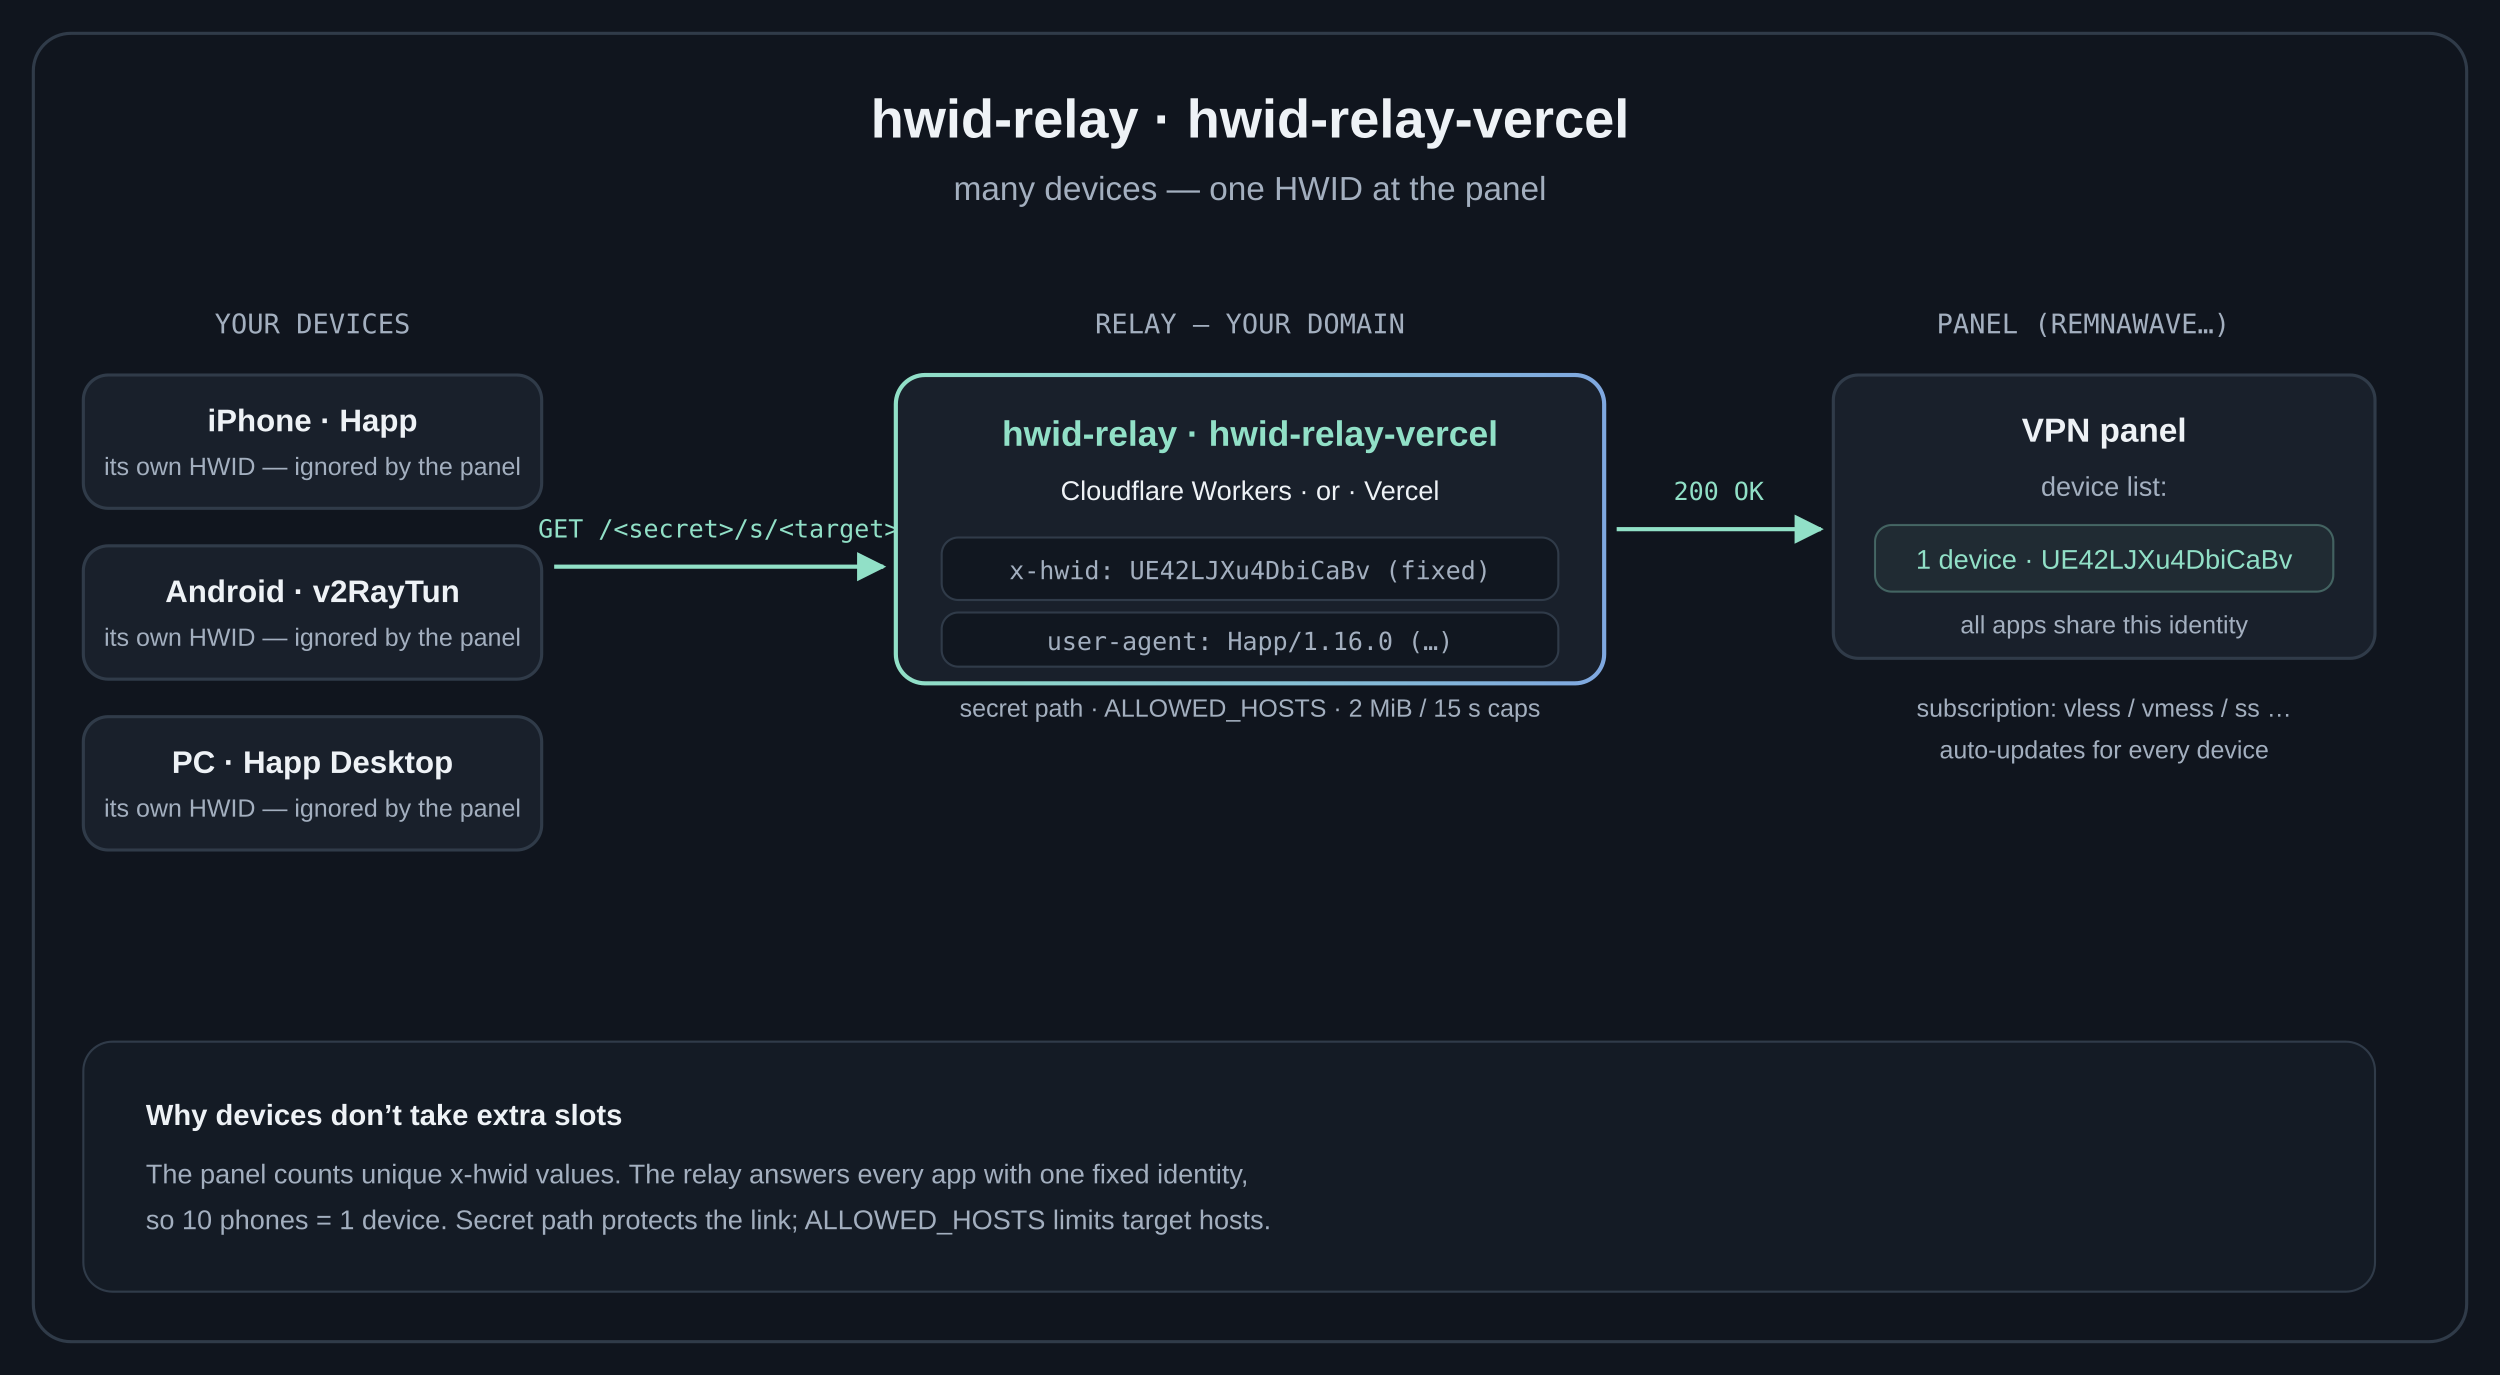
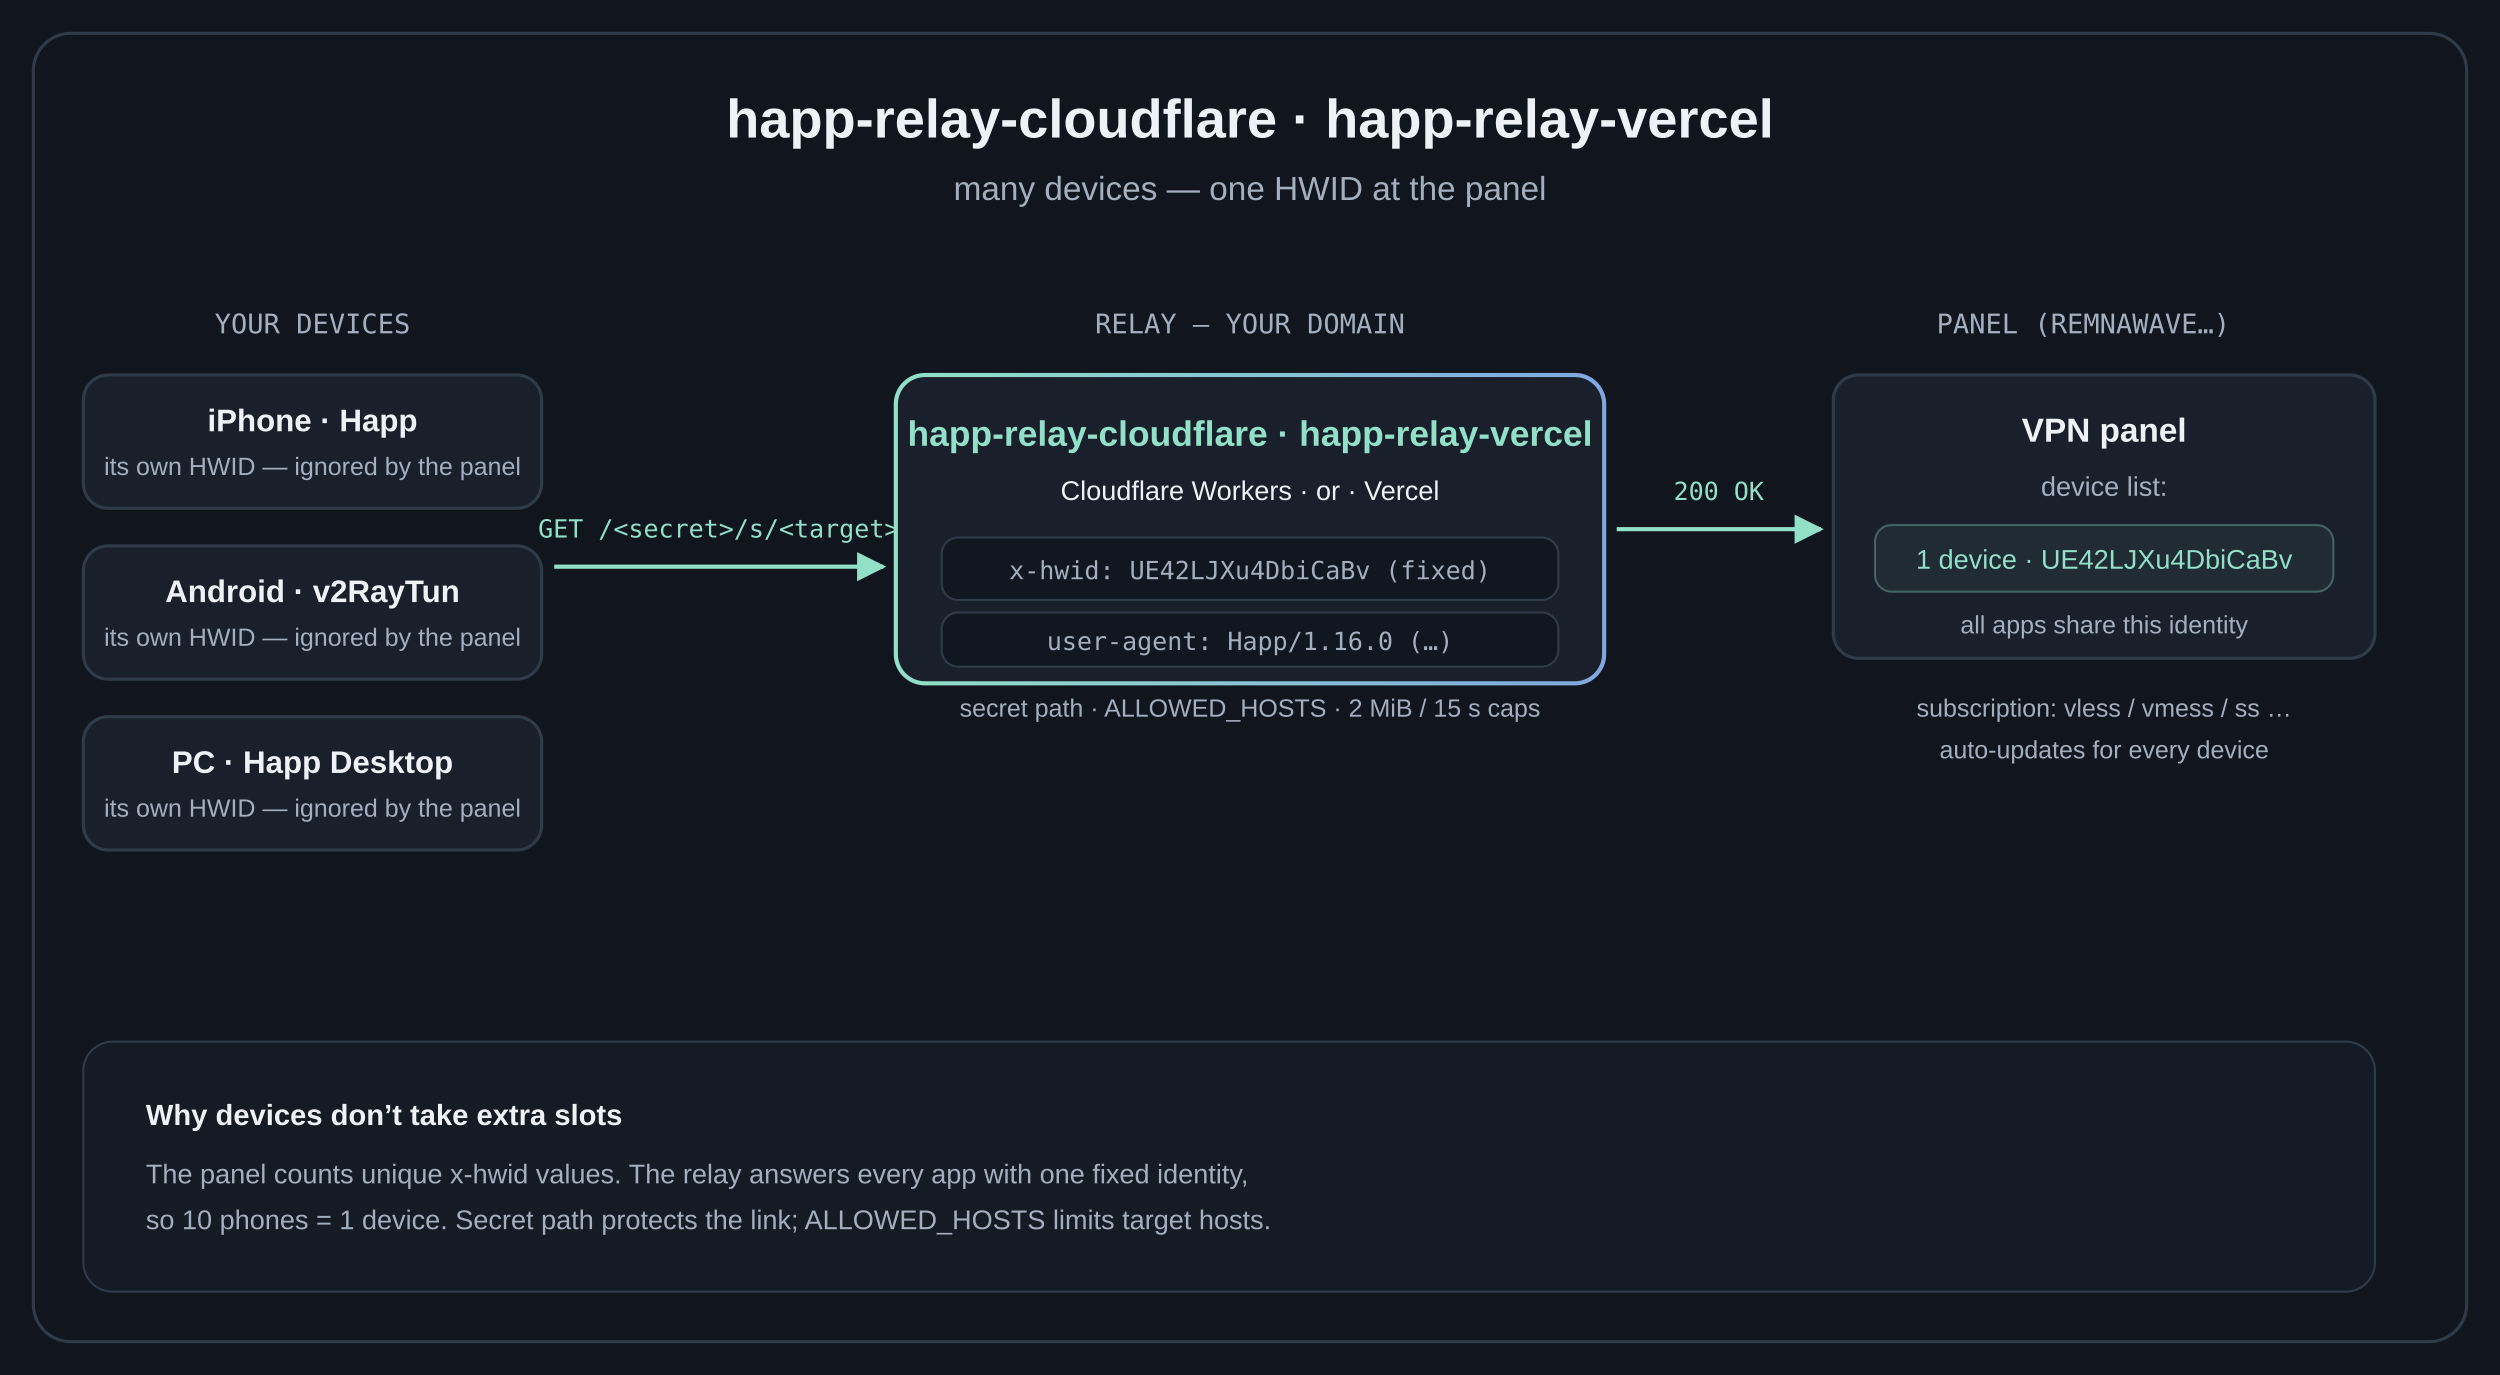
<svg xmlns="http://www.w3.org/2000/svg" viewBox="0 0 1200 660" font-family="Segoe UI, Arial, sans-serif">
  <defs>
    <marker id="arrow" viewBox="0 0 10 10" refX="9" refY="5" markerWidth="7" markerHeight="7" orient="auto-start-reverse">
      <path d="M 0 0 L 10 5 L 0 10 z" fill="#91e0c7" />
    </marker>
    <linearGradient id="relayStroke" x1="0" y1="0" x2="1" y2="0">
      <stop offset="0" stop-color="#91e0c7" />
      <stop offset="1" stop-color="#7fa8e0" />
    </linearGradient>
  </defs>
  <rect x="0" y="0" width="1200" height="660" fill="#10151e" />
  <rect x="16" y="16" width="1168" height="628" rx="18" fill="none" stroke="#303b49" stroke-width="1.5" />
-   <text x="600" y="66" text-anchor="middle" font-size="26" font-weight="700" fill="#eef2f6">hwid-relay · hwid-relay-vercel</text>
+   <text x="600" y="66" text-anchor="middle" font-size="26" font-weight="700" fill="#eef2f6">happ-relay-cloudflare · happ-relay-vercel</text>
  <text x="600" y="96" text-anchor="middle" font-size="16" fill="#a3afbf">many devices — one HWID at the panel</text>
  <text x="150" y="160" text-anchor="middle" font-size="13" fill="#a3afbf" font-family="Consolas, monospace">YOUR DEVICES</text>
  <rect x="40" y="180" width="220" height="64" rx="12" fill="#19202b" stroke="#303b49" stroke-width="1.5" />
  <text x="150" y="207" text-anchor="middle" font-size="15" font-weight="600" fill="#eef2f6">iPhone · Happ</text>
  <text x="150" y="228" text-anchor="middle" font-size="12" fill="#a3afbf">its own HWID — ignored by the panel</text>
  <rect x="40" y="262" width="220" height="64" rx="12" fill="#19202b" stroke="#303b49" stroke-width="1.5" />
  <text x="150" y="289" text-anchor="middle" font-size="15" font-weight="600" fill="#eef2f6">Android · v2RayTun</text>
  <text x="150" y="310" text-anchor="middle" font-size="12" fill="#a3afbf">its own HWID — ignored by the panel</text>
  <rect x="40" y="344" width="220" height="64" rx="12" fill="#19202b" stroke="#303b49" stroke-width="1.5" />
  <text x="150" y="371" text-anchor="middle" font-size="15" font-weight="600" fill="#eef2f6">PC · Happ Desktop</text>
  <text x="150" y="392" text-anchor="middle" font-size="12" fill="#a3afbf">its own HWID — ignored by the panel</text>
  <line x1="266" y1="272" x2="424" y2="272" stroke="#91e0c7" stroke-width="2" marker-end="url(#arrow)" />
  <text x="345" y="258" text-anchor="middle" font-size="12" fill="#91e0c7" font-family="Consolas, monospace">GET /&lt;secret&gt;/s/&lt;target&gt;</text>
  <text x="600" y="160" text-anchor="middle" font-size="13" fill="#a3afbf" font-family="Consolas, monospace">RELAY — YOUR DOMAIN</text>
  <rect x="430" y="180" width="340" height="148" rx="14" fill="#19202b" stroke="url(#relayStroke)" stroke-width="2" />
-   <text x="600" y="214" text-anchor="middle" font-size="17" font-weight="700" fill="#91e0c7">hwid-relay · hwid-relay-vercel</text>
+   <text x="600" y="214" text-anchor="middle" font-size="17" font-weight="700" fill="#91e0c7">happ-relay-cloudflare · happ-relay-vercel</text>
  <text x="600" y="240" text-anchor="middle" font-size="13" fill="#eef2f6">Cloudflare Workers · or · Vercel</text>
  <rect x="452" y="258" width="296" height="30" rx="8" fill="#111720" stroke="#303b49" />
  <text x="600" y="278" text-anchor="middle" font-size="12" fill="#a3afbf" font-family="Consolas, monospace">x-hwid: UE42LJXu4DbiCaBv (fixed)</text>
  <rect x="452" y="294" width="296" height="26" rx="8" fill="#111720" stroke="#303b49" />
  <text x="600" y="312" text-anchor="middle" font-size="12" fill="#a3afbf" font-family="Consolas, monospace">user-agent: Happ/1.16.0 (…)</text>
  <text x="600" y="344" text-anchor="middle" font-size="12" fill="#a3afbf">secret path · ALLOWED_HOSTS · 2 MiB / 15 s caps</text>
  <line x1="776" y1="254" x2="874" y2="254" stroke="#91e0c7" stroke-width="2" marker-end="url(#arrow)" />
  <text x="825" y="240" text-anchor="middle" font-size="12" fill="#91e0c7" font-family="Consolas, monospace">200 OK</text>
  <text x="1000" y="160" text-anchor="middle" font-size="13" fill="#a3afbf" font-family="Consolas, monospace">PANEL (REMNAWAVE…)</text>
  <rect x="880" y="180" width="260" height="136" rx="12" fill="#19202b" stroke="#303b49" stroke-width="1.5" />
  <text x="1010" y="212" text-anchor="middle" font-size="16" font-weight="700" fill="#eef2f6">VPN panel</text>
  <text x="1010" y="238" text-anchor="middle" font-size="13" fill="#a3afbf">device list:</text>
  <rect x="900" y="252" width="220" height="32" rx="8" fill="#91e0c70f" stroke="#91e0c755" />
  <text x="1010" y="273" text-anchor="middle" font-size="13" fill="#91e0c7">1 device · UE42LJXu4DbiCaBv</text>
  <text x="1010" y="304" text-anchor="middle" font-size="12" fill="#a3afbf">all apps share this identity</text>
  <text x="1010" y="344" text-anchor="middle" font-size="12" fill="#a3afbf">subscription: vless / vmess / ss …</text>
  <text x="1010" y="364" text-anchor="middle" font-size="12" fill="#a3afbf">auto-updates for every device</text>
  <rect x="40" y="500" width="1100" height="120" rx="14" fill="#141b25" stroke="#303b49" stroke-width="1" />
  <text x="70" y="540" font-size="14" font-weight="600" fill="#eef2f6">Why devices don’t take extra slots</text>
  <text x="70" y="568" font-size="13" fill="#a3afbf">The panel counts unique x-hwid values. The relay answers every app with one fixed identity,</text>
  <text x="70" y="590" font-size="13" fill="#a3afbf">so 10 phones = 1 device. Secret path protects the link; ALLOWED_HOSTS limits target hosts.</text>
</svg>
